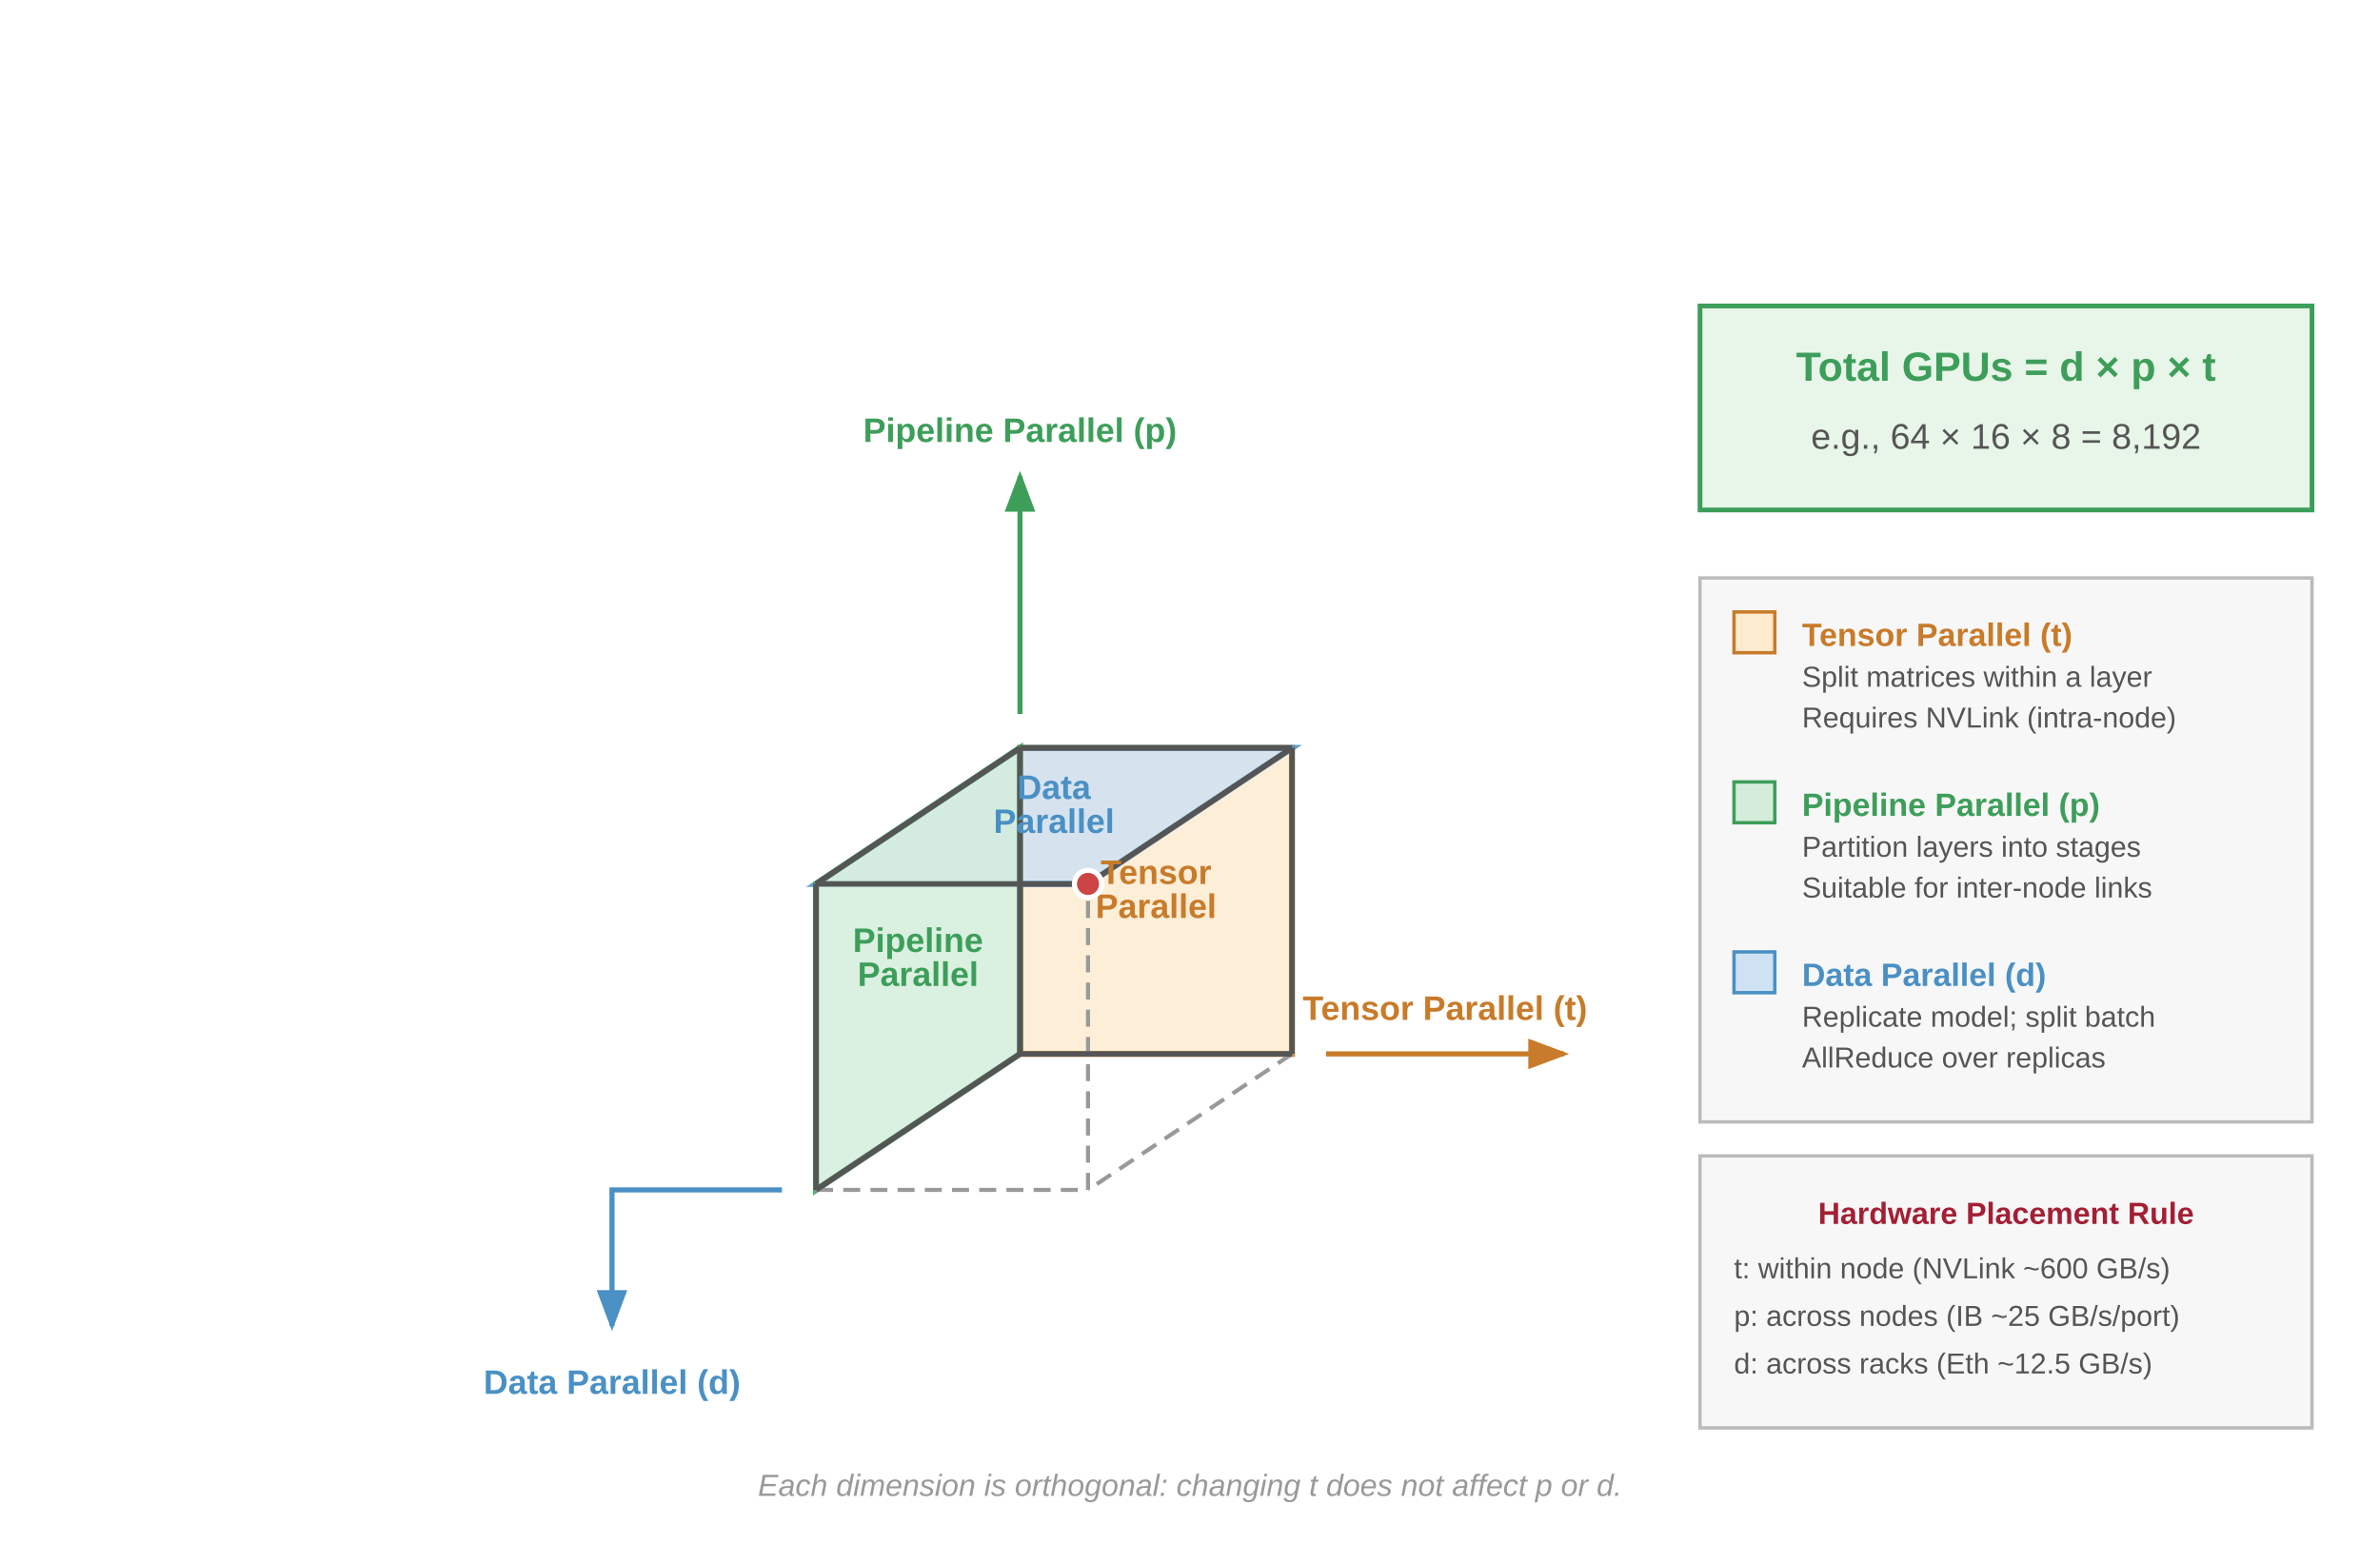
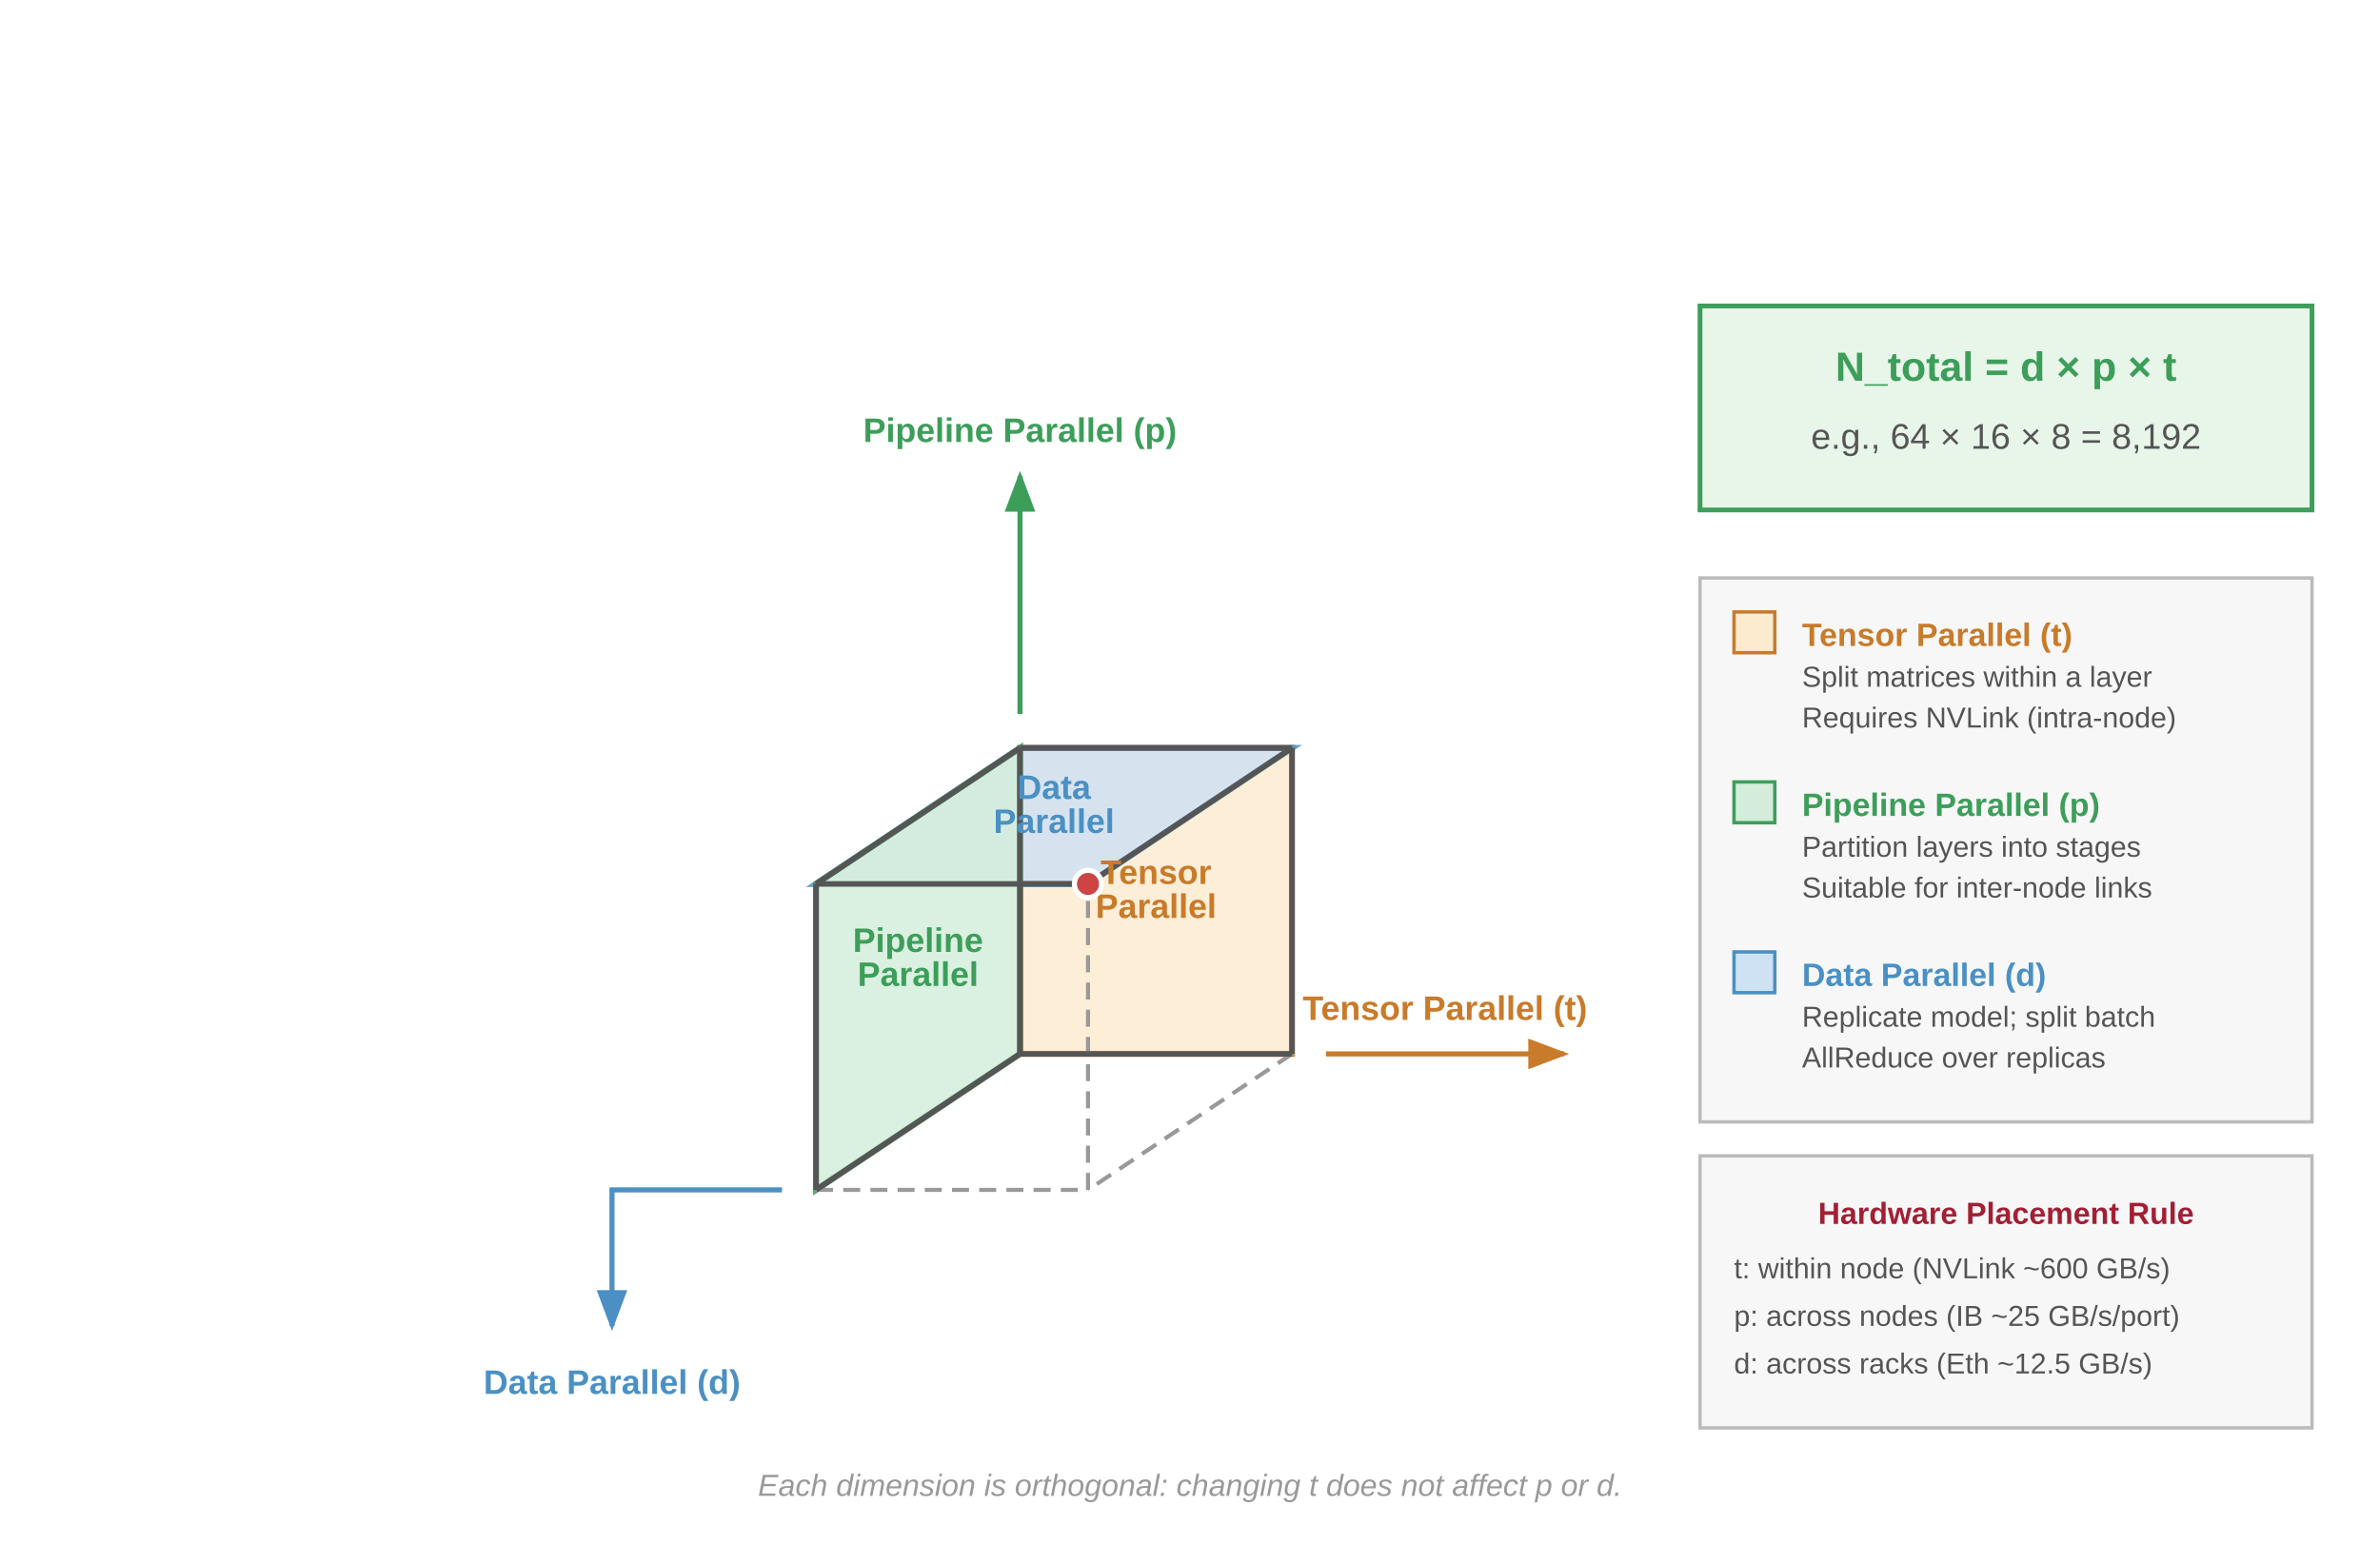
<svg xmlns="http://www.w3.org/2000/svg" font-family="Arial, Helvetica, sans-serif" viewBox="0 0 700 460">
  <defs>
    <marker id="arr-blue" markerWidth="8" markerHeight="6" refX="7" refY="3" orient="auto">
      <path d="M0,0 L8,3 L0,6 Z" fill="#4a90c4" />
    </marker>
    <marker id="arr-green" markerWidth="8" markerHeight="6" refX="7" refY="3" orient="auto">
      <path d="M0,0 L8,3 L0,6 Z" fill="#3d9e5a" />
    </marker>
    <marker id="arr-orange" markerWidth="8" markerHeight="6" refX="7" refY="3" orient="auto">
      <path d="M0,0 L8,3 L0,6 Z" fill="#c87b2a" />
    </marker>
  </defs>
  <rect width="700" height="460" fill="#fff" />
  <polygon points="300,310 380,310 380,220 300,220" fill="#fdebd0" stroke="#c87b2a" stroke-width="1.8" opacity="0.85" />
  <polygon points="300,220 380,220 320,260 240,260" fill="#cfe2f3" stroke="#4a90c4" stroke-width="1.8" opacity="0.85" />
  <polygon points="300,310 240,350 240,260 300,220" fill="#d4edda" stroke="#3d9e5a" stroke-width="1.8" opacity="0.85" />
  <line x1="380" y1="310" x2="320" y2="350" stroke="#999" stroke-width="1.2" stroke-dasharray="5,3" />
  <line x1="320" y1="350" x2="320" y2="260" stroke="#999" stroke-width="1.2" stroke-dasharray="5,3" />
  <line x1="240" y1="350" x2="320" y2="350" stroke="#999" stroke-width="1.2" stroke-dasharray="5,3" />
  <line x1="300" y1="310" x2="380" y2="310" stroke="#555" stroke-width="1.6" />
  <line x1="300" y1="310" x2="240" y2="350" stroke="#555" stroke-width="1.6" />
  <line x1="300" y1="310" x2="300" y2="220" stroke="#555" stroke-width="1.6" />
  <line x1="380" y1="310" x2="380" y2="220" stroke="#555" stroke-width="1.6" />
  <line x1="300" y1="220" x2="380" y2="220" stroke="#555" stroke-width="1.6" />
  <line x1="300" y1="220" x2="240" y2="260" stroke="#555" stroke-width="1.6" />
  <line x1="380" y1="220" x2="320" y2="260" stroke="#555" stroke-width="1.6" />
  <line x1="240" y1="260" x2="320" y2="260" stroke="#555" stroke-width="1.6" />
  <line x1="240" y1="350" x2="240" y2="260" stroke="#555" stroke-width="1.6" />
  <text x="340" y="260" font-size="10" font-weight="700" fill="#c87b2a" text-anchor="middle">Tensor</text>
  <text x="340" y="270" font-size="10" font-weight="700" fill="#c87b2a" text-anchor="middle">Parallel</text>
  <text x="310" y="235" font-size="10" font-weight="700" fill="#4a90c4" text-anchor="middle">Data</text>
  <text x="310" y="245" font-size="10" font-weight="700" fill="#4a90c4" text-anchor="middle">Parallel</text>
  <text x="270" y="280" font-size="10" font-weight="700" fill="#3d9e5a" text-anchor="middle">Pipeline</text>
  <text x="270" y="290" font-size="10" font-weight="700" fill="#3d9e5a" text-anchor="middle">Parallel</text>
  <line x1="390" y1="310" x2="460" y2="310" stroke="#c87b2a" stroke-width="1.5" marker-end="url(#arr-orange)" />
  <text x="425" y="300" font-size="10" font-weight="700" fill="#c87b2a" text-anchor="middle">Tensor Parallel (t)</text>
  <line x1="300" y1="210" x2="300" y2="140" stroke="#3d9e5a" stroke-width="1.5" marker-end="url(#arr-green)" />
  <text x="300" y="130" font-size="10" font-weight="700" fill="#3d9e5a" text-anchor="middle">Pipeline Parallel (p)</text>
  <path d="M 230 350 L 180 350 L 180 390" fill="none" stroke="#4a90c4" stroke-width="1.5" marker-end="url(#arr-blue)" />
  <text x="180" y="410" font-size="10" font-weight="700" fill="#4a90c4" text-anchor="middle">Data Parallel (d)</text>
  <circle cx="320" cy="260" r="4" fill="#c44" stroke="#fff" stroke-width="1.5" />
  <rect x="500" y="90" width="180" height="60" fill="#e8f5e9" stroke="#3d9e5a" stroke-width="1.4" />
-   <text x="590" y="112" font-size="12" font-weight="700" fill="#3d9e5a" text-anchor="middle">Total GPUs = d × p × t</text>
+   <text x="590" y="112" font-size="12" font-weight="700" fill="#3d9e5a" text-anchor="middle">N_total = d × p × t</text>
  <text x="590" y="132" font-size="10.5" fill="#555" text-anchor="middle">e.g., 64 × 16 × 8 = 8,192</text>
  <rect x="500" y="170" width="180" height="160" fill="#f7f7f7" stroke="#bbb" stroke-width="1" />
  <rect x="510" y="180" width="12" height="12" fill="#fdebd0" stroke="#c87b2a" stroke-width="1" />
  <text x="530" y="190" font-size="9.5" font-weight="700" fill="#c87b2a">Tensor Parallel (t)</text>
  <text x="530" y="202" font-size="8.5" fill="#555">Split matrices within a layer</text>
  <text x="530" y="214" font-size="8.5" fill="#555">Requires NVLink (intra-node)</text>
  <rect x="510" y="230" width="12" height="12" fill="#d4edda" stroke="#3d9e5a" stroke-width="1" />
  <text x="530" y="240" font-size="9.5" font-weight="700" fill="#3d9e5a">Pipeline Parallel (p)</text>
  <text x="530" y="252" font-size="8.5" fill="#555">Partition layers into stages</text>
  <text x="530" y="264" font-size="8.5" fill="#555">Suitable for inter-node links</text>
  <rect x="510" y="280" width="12" height="12" fill="#cfe2f3" stroke="#4a90c4" stroke-width="1" />
  <text x="530" y="290" font-size="9.5" font-weight="700" fill="#4a90c4">Data Parallel (d)</text>
  <text x="530" y="302" font-size="8.5" fill="#555">Replicate model; split batch</text>
  <text x="530" y="314" font-size="8.5" fill="#555">AllReduce over replicas</text>
  <rect x="500" y="340" width="180" height="80" fill="#f7f7f7" stroke="#bbb" stroke-width="1" />
  <text x="590" y="360" font-size="9" font-weight="700" fill="#a31f34" text-anchor="middle">Hardware Placement Rule</text>
  <text x="510" y="376" font-size="8.5" fill="#555">t: within node  (NVLink ~600 GB/s)</text>
  <text x="510" y="390" font-size="8.5" fill="#555">p: across nodes (IB ~25 GB/s/port)</text>
  <text x="510" y="404" font-size="8.5" fill="#555">d: across racks  (Eth ~12.5 GB/s)</text>
  <text x="350" y="440" font-size="9" fill="#999" font-style="italic" text-anchor="middle">
    Each dimension is orthogonal: changing t does not affect p or d.
  </text>
</svg>
